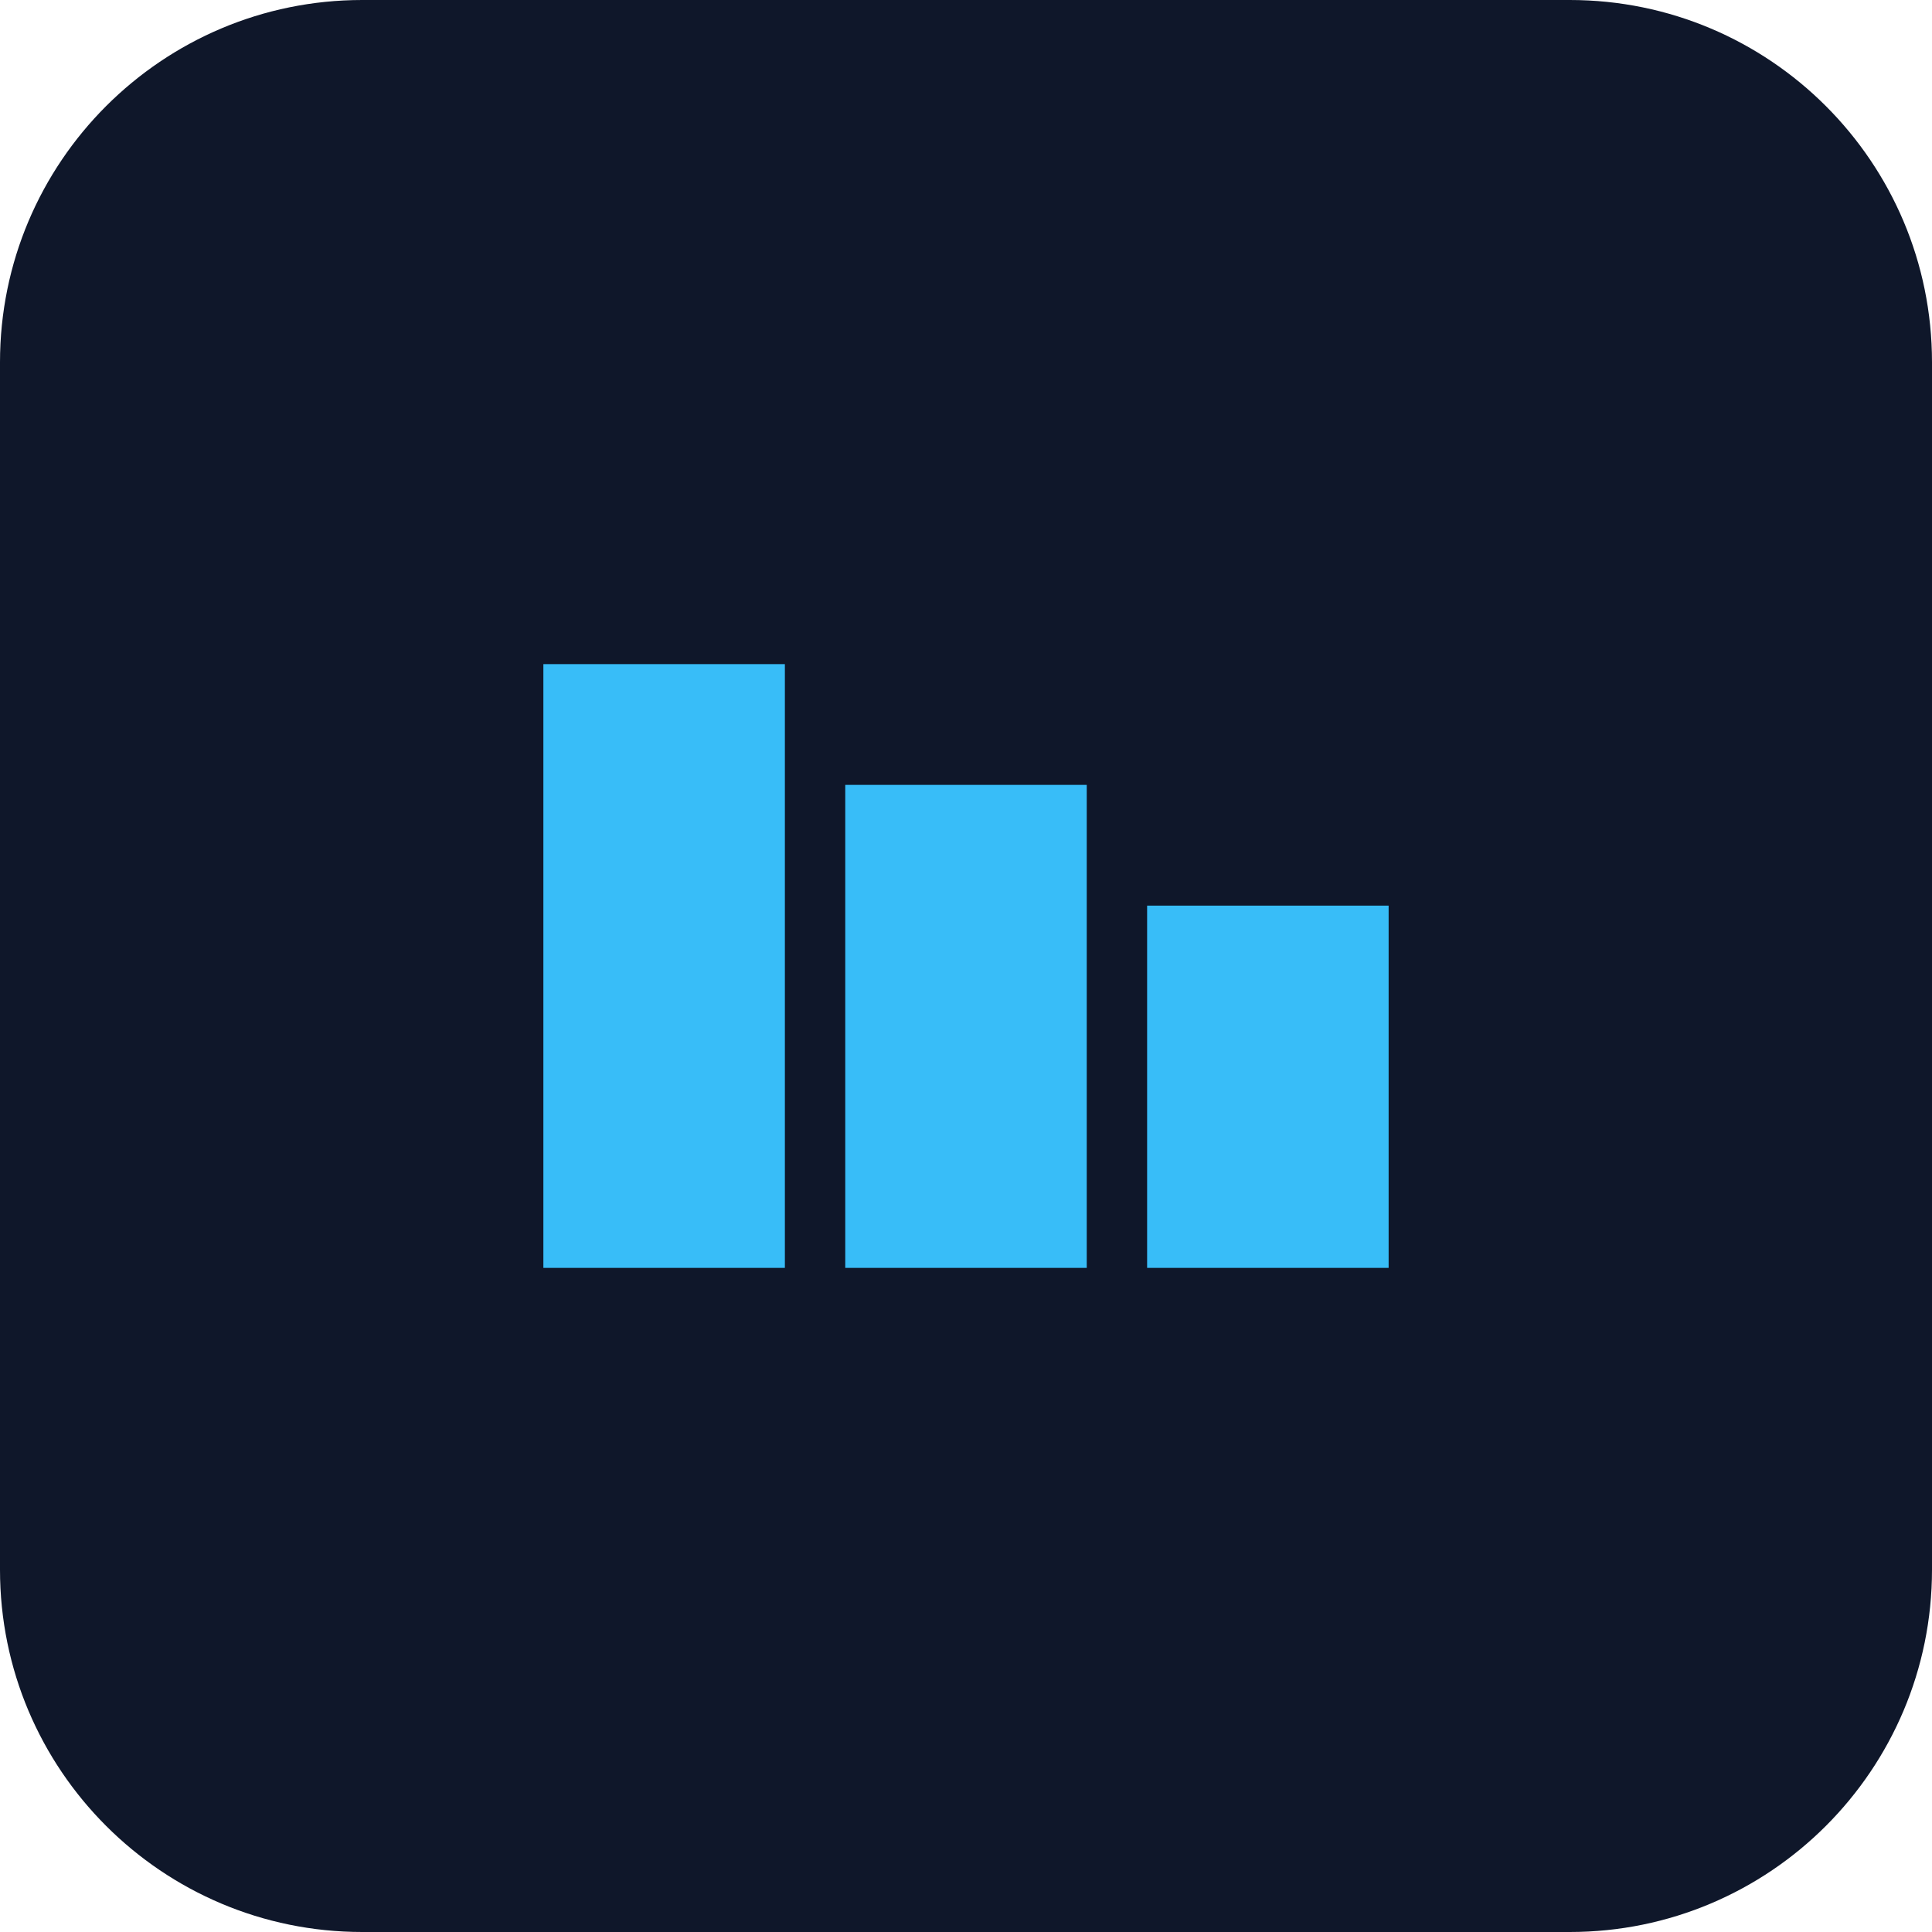
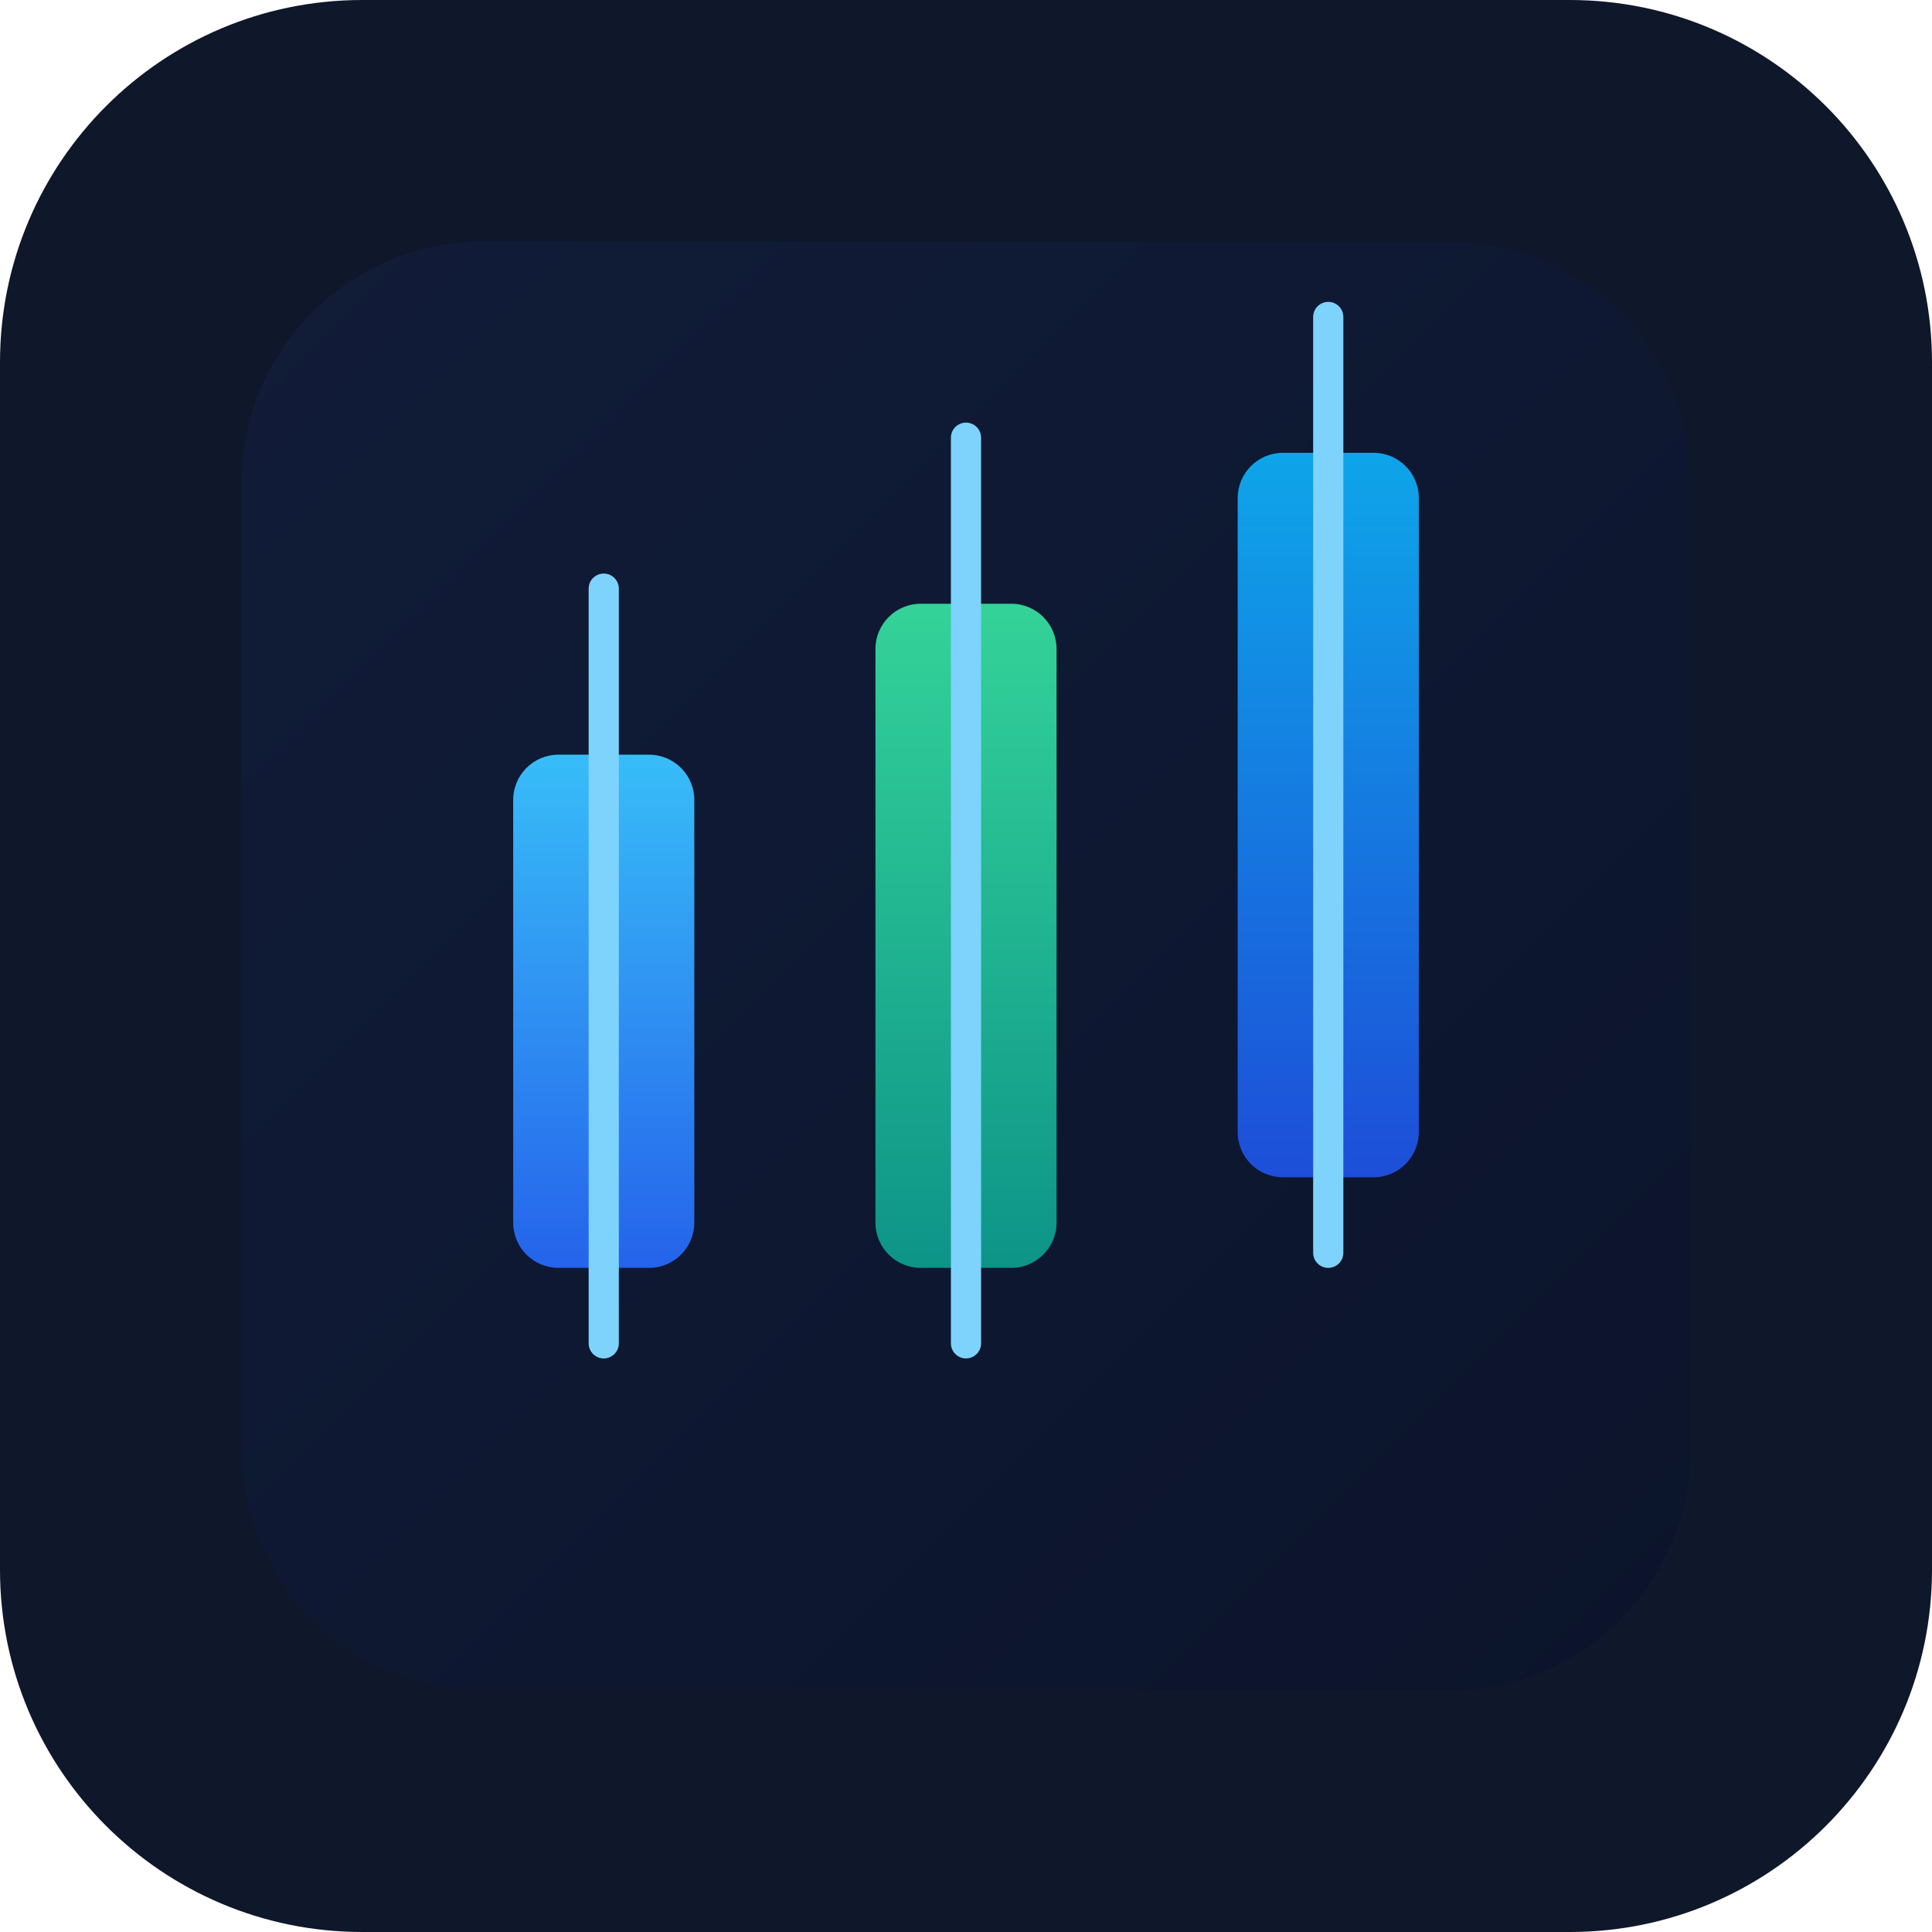
- <svg xmlns="http://www.w3.org/2000/svg" viewBox="0 0 128 128" role="img" aria-label="TradeLog">
+ <svg xmlns="http://www.w3.org/2000/svg" viewBox="0 0 128 128" role="img" aria-label="AiKeepTrade">
  <rect width="128" height="128" rx="24" fill="#0f172a" />
-   <path d="M36 84V44h16v40H36Zm20 0V52h16v32H56Zm20 0V60h16v24H76Z" fill="#38bdf8" />
+   <rect x="16" y="16" width="96" height="96" rx="16" fill="url(#panel)" />
+   <rect x="34" y="50" width="12" height="34" rx="3" fill="url(#bull)" />
+   <rect x="58" y="40" width="12" height="44" rx="3" fill="url(#mid)" />
+   <rect x="82" y="30" width="12" height="48" rx="3" fill="url(#bear)" />
+   <rect x="39" y="38" width="2" height="52" rx="1" fill="#7dd3fc" />
+   <rect x="63" y="28" width="2" height="62" rx="1" fill="#7dd3fc" />
+   <rect x="87" y="20" width="2" height="64" rx="1" fill="#7dd3fc" />
+   <defs>
+     <linearGradient id="panel" x1="16" y1="16" x2="112" y2="112" gradientUnits="userSpaceOnUse">
+       <stop stop-color="#111c38" />
+       <stop offset="1" stop-color="#0b142b" />
+     </linearGradient>
+     <linearGradient id="bull" x1="40" y1="50" x2="40" y2="84" gradientUnits="userSpaceOnUse">
+       <stop stop-color="#38bdf8" />
+       <stop offset="1" stop-color="#2563eb" />
+     </linearGradient>
+     <linearGradient id="mid" x1="64" y1="40" x2="64" y2="84" gradientUnits="userSpaceOnUse">
+       <stop stop-color="#34d399" />
+       <stop offset="1" stop-color="#0d9488" />
+     </linearGradient>
+     <linearGradient id="bear" x1="88" y1="30" x2="88" y2="78" gradientUnits="userSpaceOnUse">
+       <stop stop-color="#0ea5e9" />
+       <stop offset="1" stop-color="#1d4ed8" />
+     </linearGradient>
+   </defs>
</svg>
